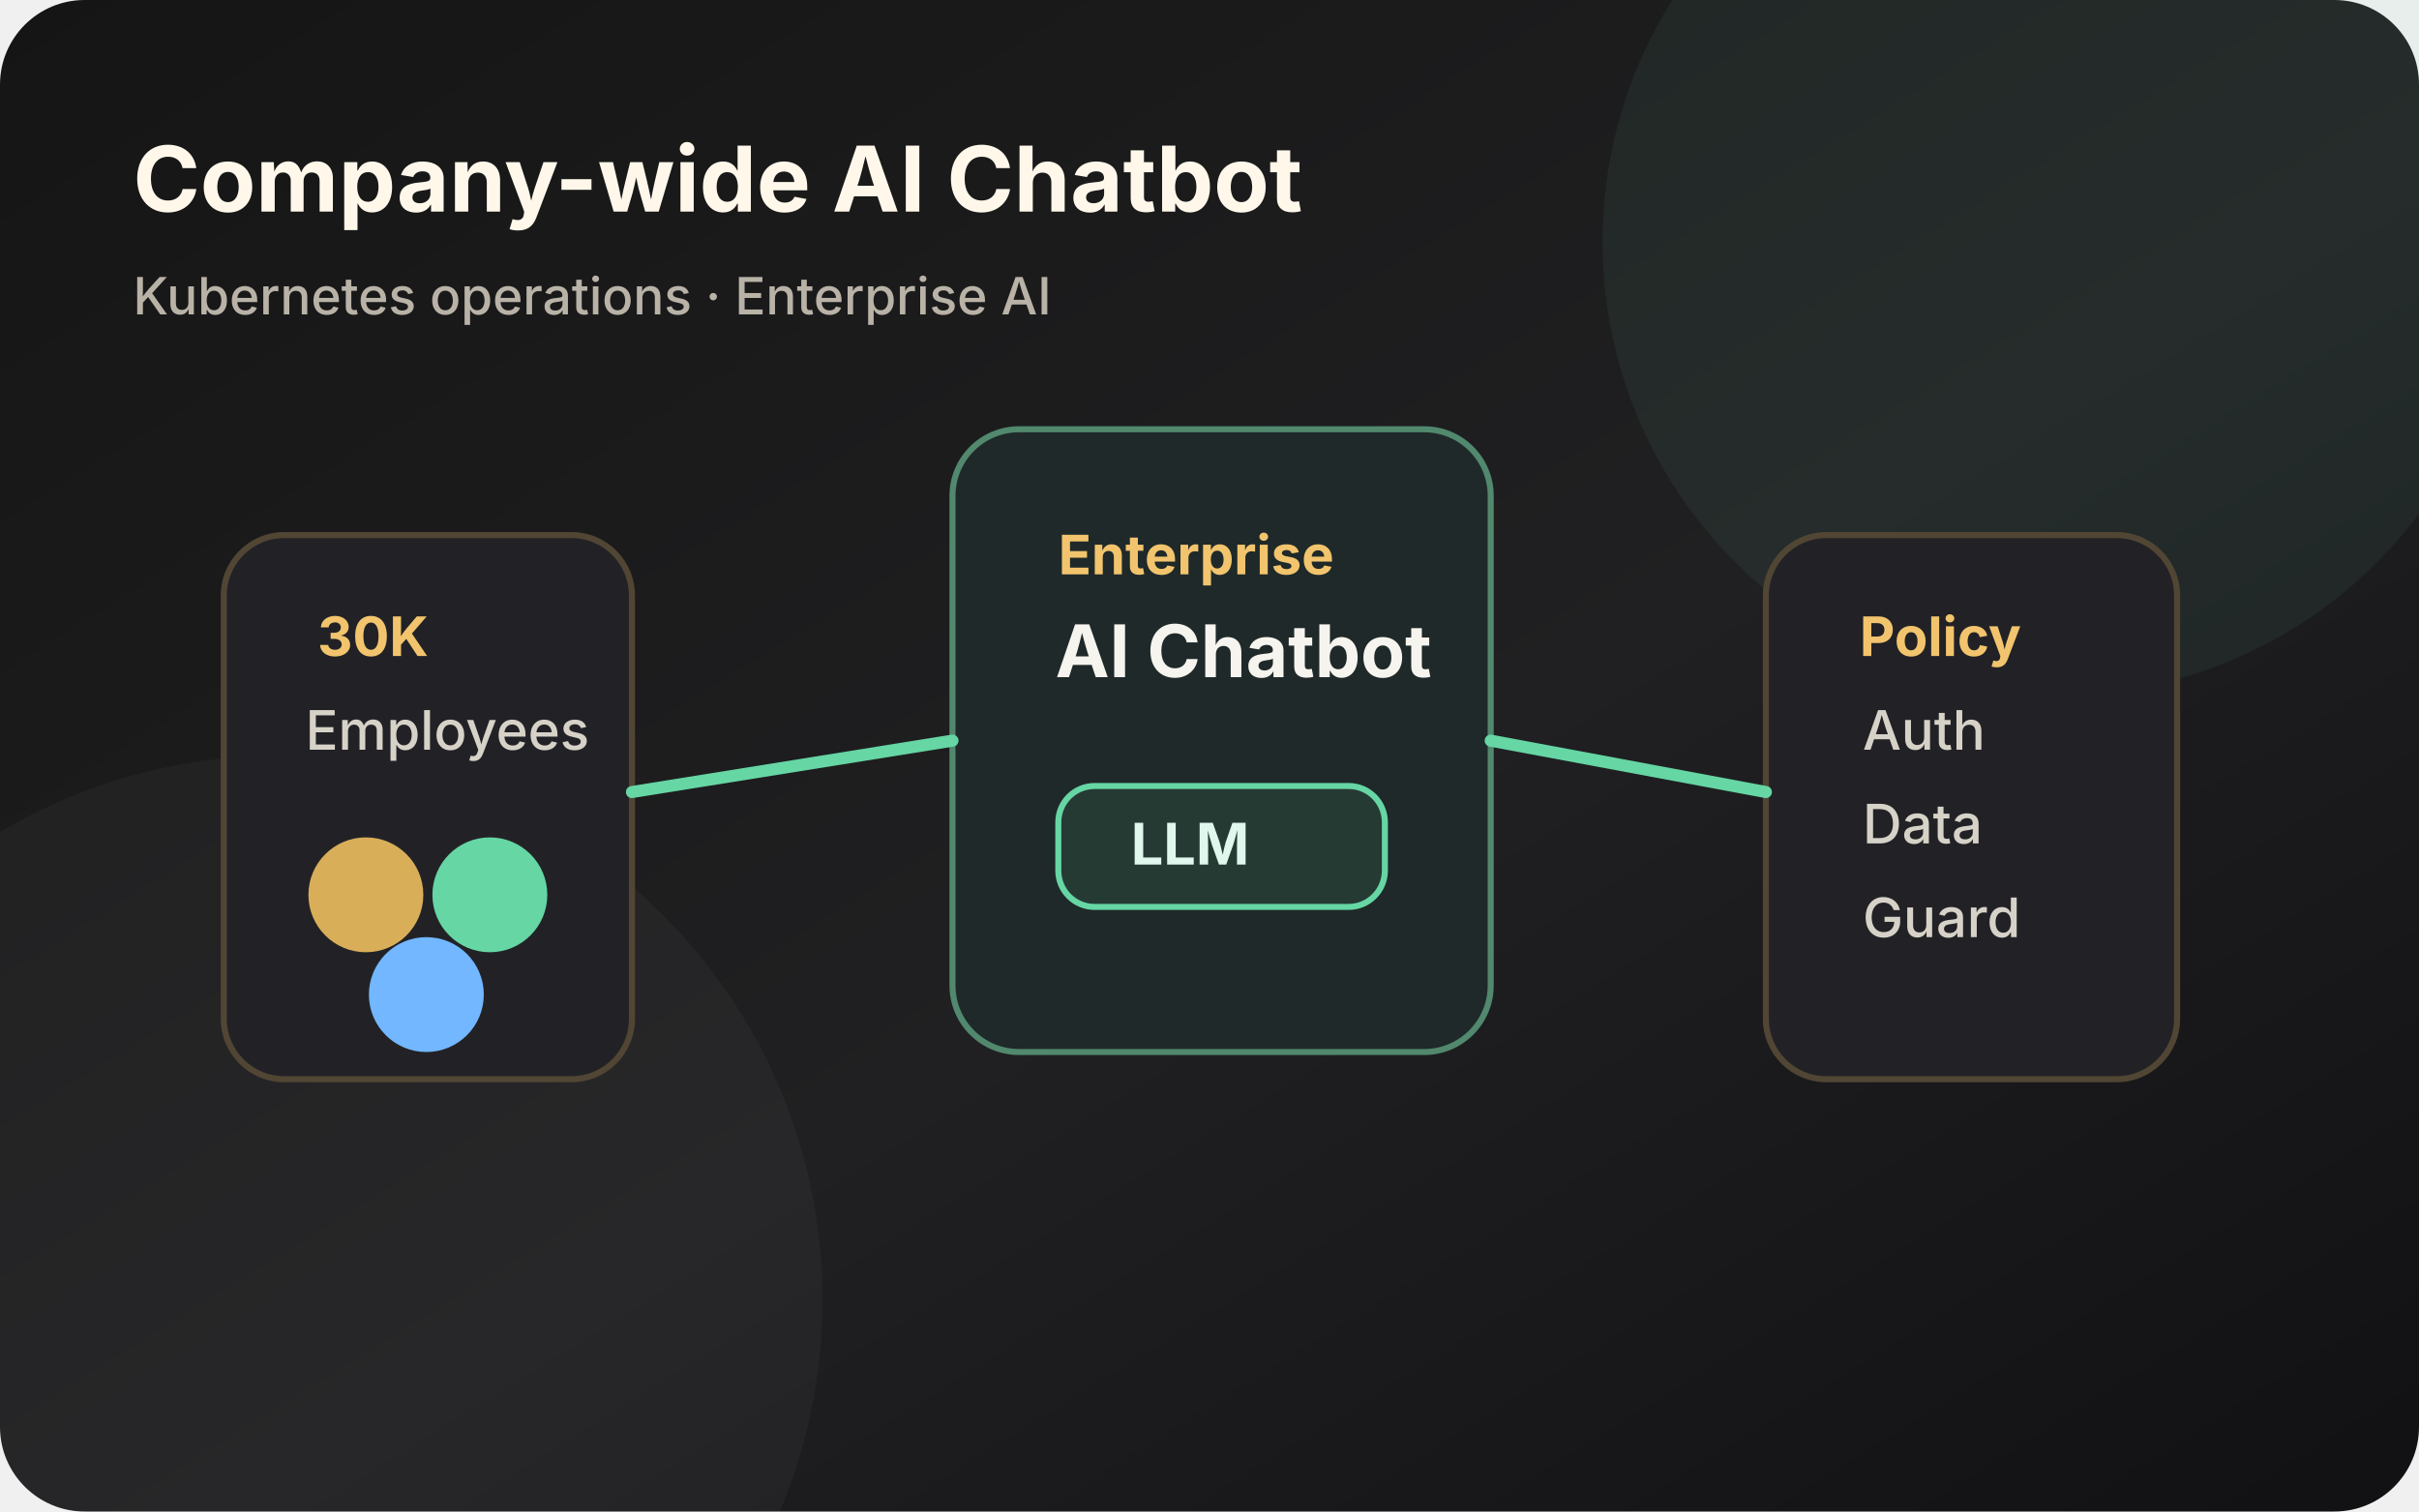
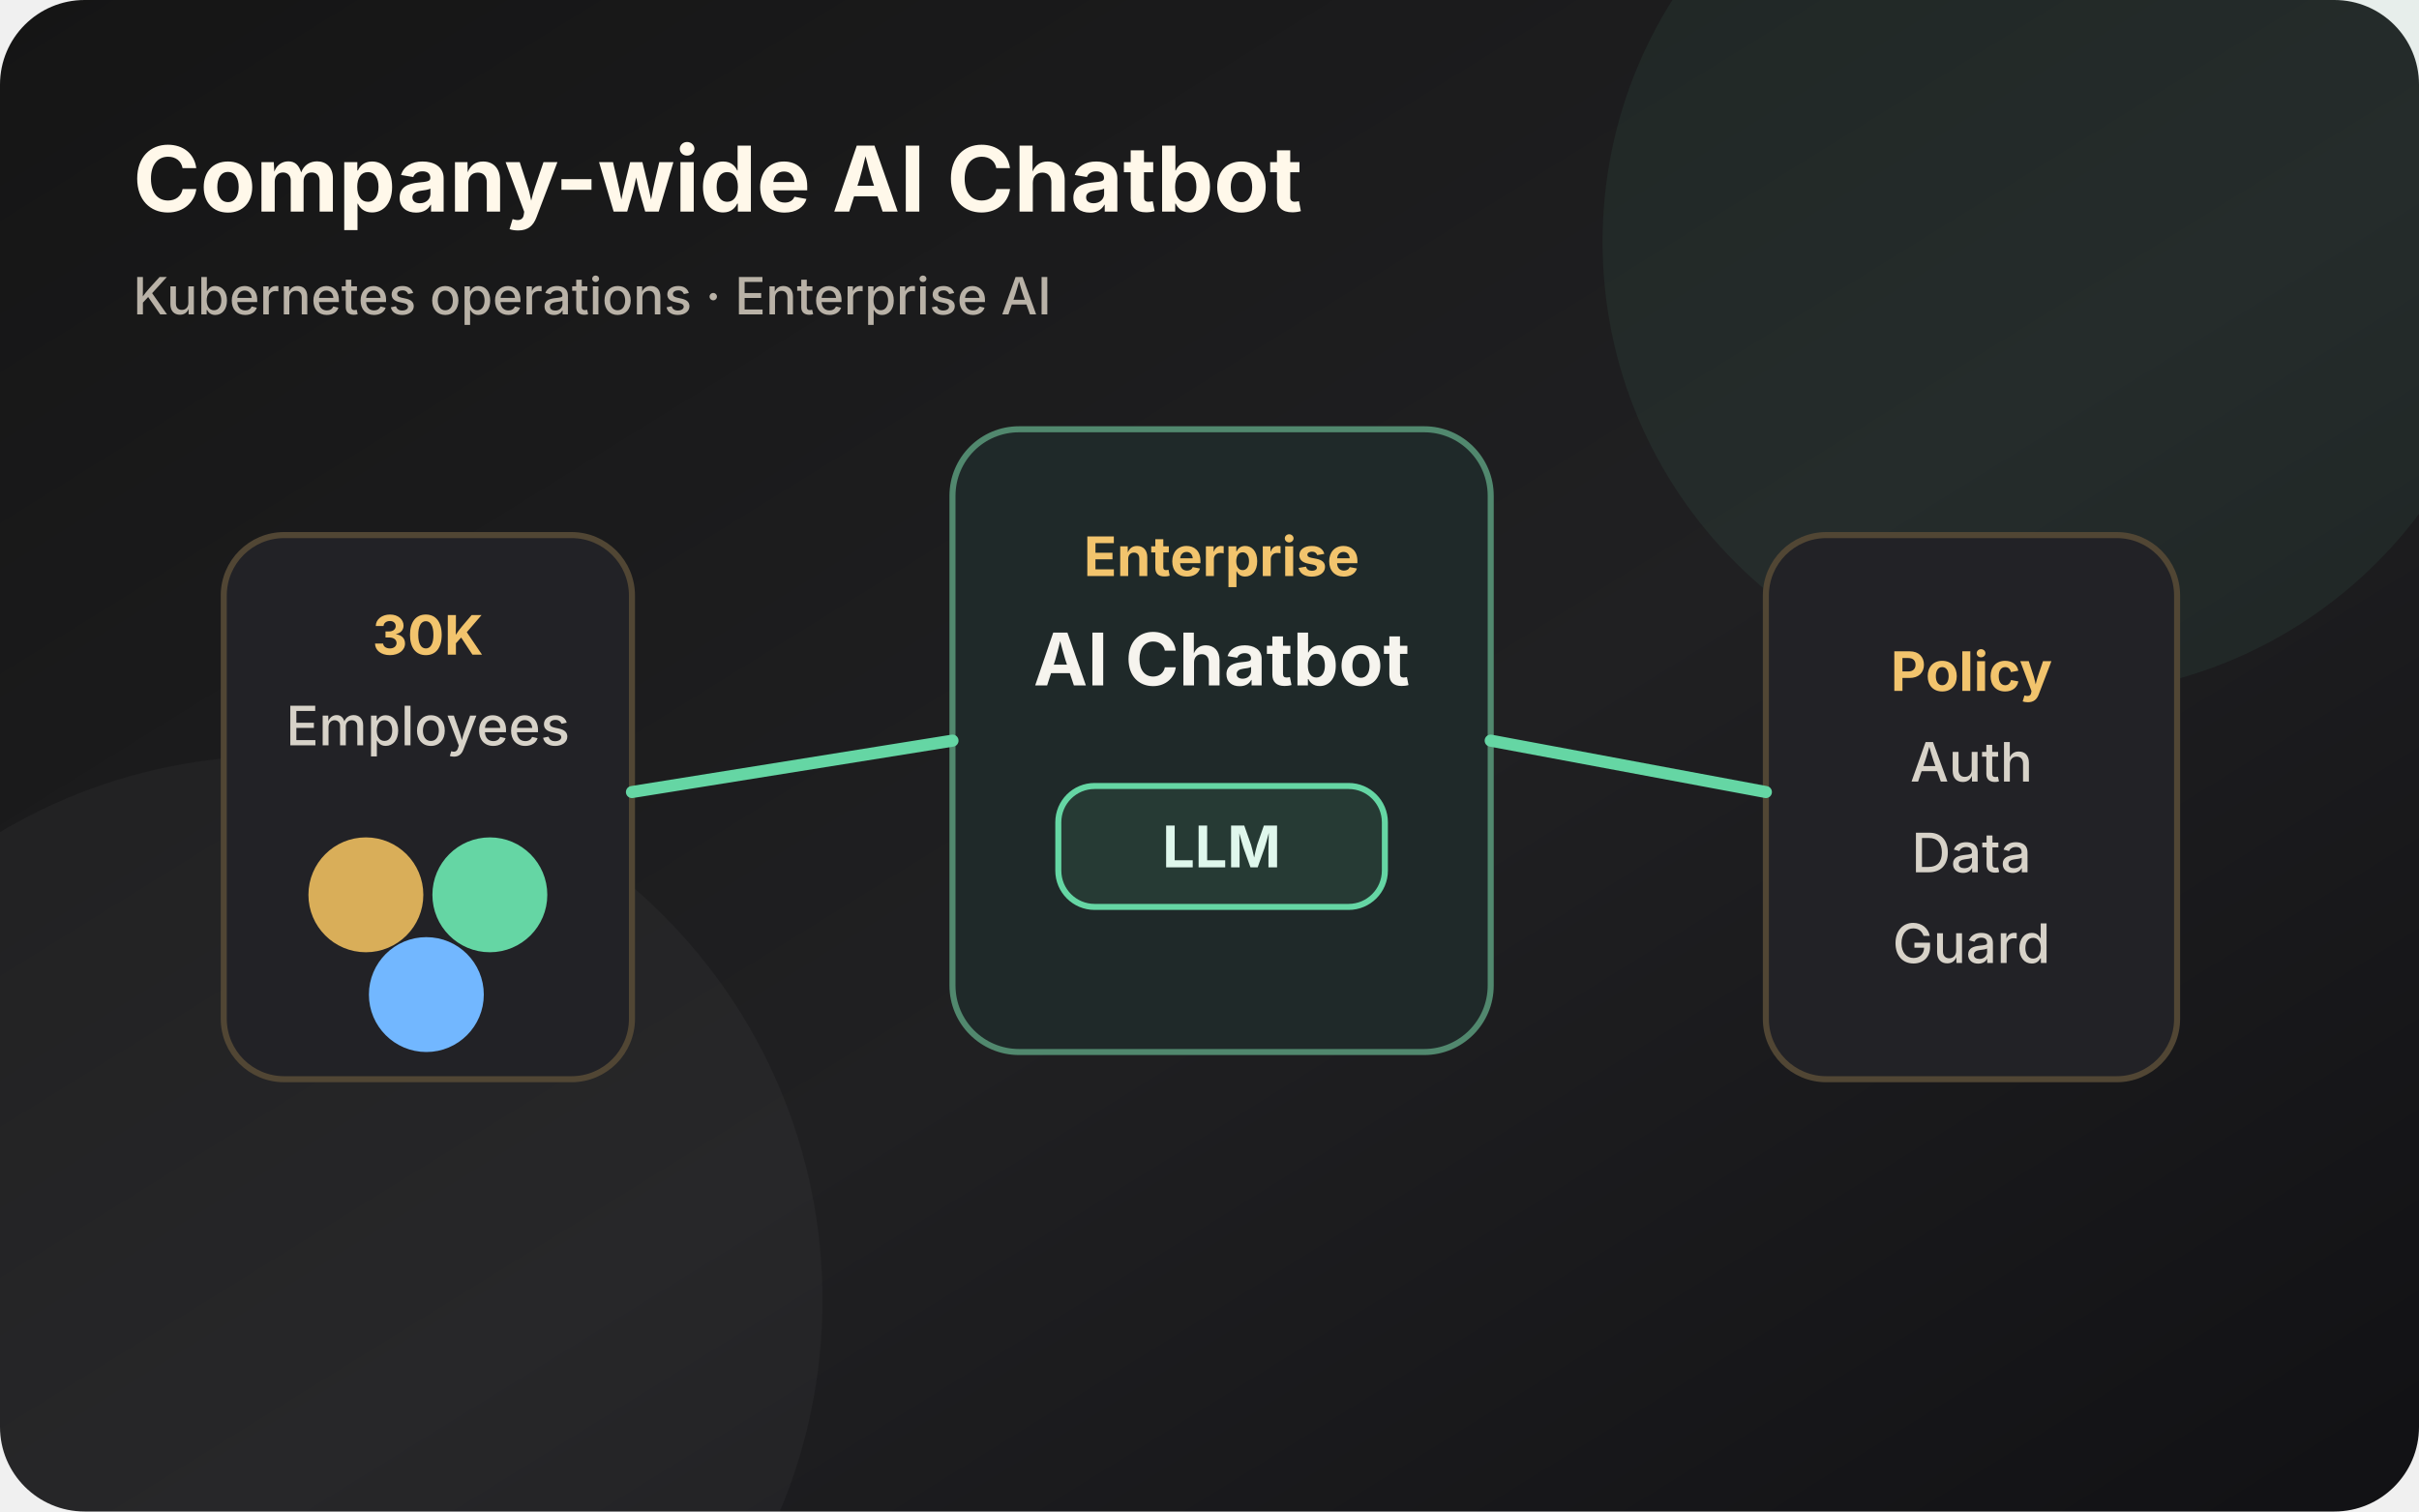
<svg xmlns="http://www.w3.org/2000/svg" width="800" height="500" viewBox="0 0 800 500">
  <defs>
    <linearGradient id="bg" x1="0" y1="0" x2="1" y2="1">
      <stop offset="0" stop-color="#151515" />
      <stop offset="0.55" stop-color="#202022" />
      <stop offset="1" stop-color="#111114" />
    </linearGradient>
    <filter id="softShadow" x="-20%" y="-20%" width="140%" height="140%">
      <feDropShadow dx="0" dy="18" stdDeviation="18" flood-color="#000000" flood-opacity="0.35" />
    </filter>
  </defs>
  <rect width="800" height="500" rx="28" fill="url(#bg)" />
  <circle cx="680" cy="80" r="150" fill="#65d6a4" opacity="0.07" />
  <circle cx="92" cy="430" r="180" fill="#ffffff" opacity="0.035" />
  <text x="44" y="70" fill="#fff8ea" font-size="30" font-weight="750" font-family="Inter, Arial, sans-serif">Company-wide AI Chatbot</text>
  <text x="44" y="104" fill="#b9b2a7" font-size="17" font-weight="500" font-family="Inter, Arial, sans-serif">Kubernetes operations · Enterprise AI</text>
  <rect x="74" y="177" width="135" height="180" rx="20" fill="#222226" stroke="#514634" stroke-width="2" opacity="1" />
-   <text x="105" y="217" fill="#f2c46d" font-size="18" font-weight="650" font-family="Inter, Arial, sans-serif">30K</text>
-   <text x="101" y="248" fill="#d7d2c8" font-size="18" font-weight="500" font-family="Inter, Arial, sans-serif">Employees</text>
+   <text x="141.5" y="210" text-anchor="middle" dominant-baseline="central" fill="#f2c46d" font-size="18" font-weight="650" font-family="Inter, Arial, sans-serif">30K</text>
+   <text x="141.5" y="240" text-anchor="middle" dominant-baseline="central" fill="#d7d2c8" font-size="18" font-weight="500" font-family="Inter, Arial, sans-serif">Employees</text>
  <circle cx="121" cy="296" r="18" fill="#d9ae59" stroke="#d9ae59" stroke-width="2" opacity="1" />
  <circle cx="162" cy="296" r="18" fill="#65d6a4" stroke="#65d6a4" stroke-width="2" opacity="1" />
  <circle cx="141" cy="329" r="18" fill="#72b7ff" stroke="#72b7ff" stroke-width="2" opacity="1" />
  <rect x="315" y="142" width="178" height="206" rx="22" fill="#1f2929" stroke="#51886e" stroke-width="2" opacity="1" />
-   <text x="350" y="190" fill="#f2c46d" font-size="18" font-weight="650" font-family="Inter, Arial, sans-serif">Enterprise</text>
-   <text x="349" y="224" fill="#f6f4ee" font-size="24" font-weight="750" font-family="Inter, Arial, sans-serif">AI Chatbot</text>
+   <text x="404" y="184" text-anchor="middle" dominant-baseline="central" fill="#f2c46d" font-size="18" font-weight="650" font-family="Inter, Arial, sans-serif">Enterprise</text>
+   <text x="404" y="218" text-anchor="middle" dominant-baseline="central" fill="#f6f4ee" font-size="24" font-weight="750" font-family="Inter, Arial, sans-serif">AI Chatbot</text>
  <rect x="350" y="260" width="108" height="40" rx="12" fill="#263a34" stroke="#65d6a4" stroke-width="2" opacity="1" />
-   <text x="374" y="286" fill="#dff7ec" font-size="19" font-weight="700" font-family="Inter, Arial, sans-serif">LLM</text>
+   <text x="404" y="280" text-anchor="middle" dominant-baseline="central" fill="#dff7ec" font-size="19" font-weight="700" font-family="Inter, Arial, sans-serif">LLM</text>
  <rect x="584" y="177" width="136" height="180" rx="20" fill="#222226" stroke="#514634" stroke-width="2" opacity="1" />
-   <text x="615" y="217" fill="#f2c46d" font-size="18" font-weight="650" font-family="Inter, Arial, sans-serif">Policy</text>
-   <text x="616" y="248" fill="#d7d2c8" font-size="18" font-weight="500" font-family="Inter, Arial, sans-serif">Auth</text>
-   <text x="616" y="279" fill="#d7d2c8" font-size="18" font-weight="500" font-family="Inter, Arial, sans-serif">Data</text>
-   <text x="616" y="310" fill="#d7d2c8" font-size="18" font-weight="500" font-family="Inter, Arial, sans-serif">Guard</text>
+   <text x="652" y="222" text-anchor="middle" dominant-baseline="central" fill="#f2c46d" font-size="18" font-weight="650" font-family="Inter, Arial, sans-serif">Policy</text>
+   <text x="652" y="252" text-anchor="middle" dominant-baseline="central" fill="#d7d2c8" font-size="18" font-weight="500" font-family="Inter, Arial, sans-serif">Auth</text>
+   <text x="652" y="282" text-anchor="middle" dominant-baseline="central" fill="#d7d2c8" font-size="18" font-weight="500" font-family="Inter, Arial, sans-serif">Data</text>
+   <text x="652" y="312" text-anchor="middle" dominant-baseline="central" fill="#d7d2c8" font-size="18" font-weight="500" font-family="Inter, Arial, sans-serif">Guard</text>
  <line x1="209" y1="262" x2="315" y2="245" stroke="#65d6a4" stroke-width="4" stroke-linecap="round" />
  <line x1="493" y1="245" x2="584" y2="262" stroke="#65d6a4" stroke-width="4" stroke-linecap="round" />
</svg>
